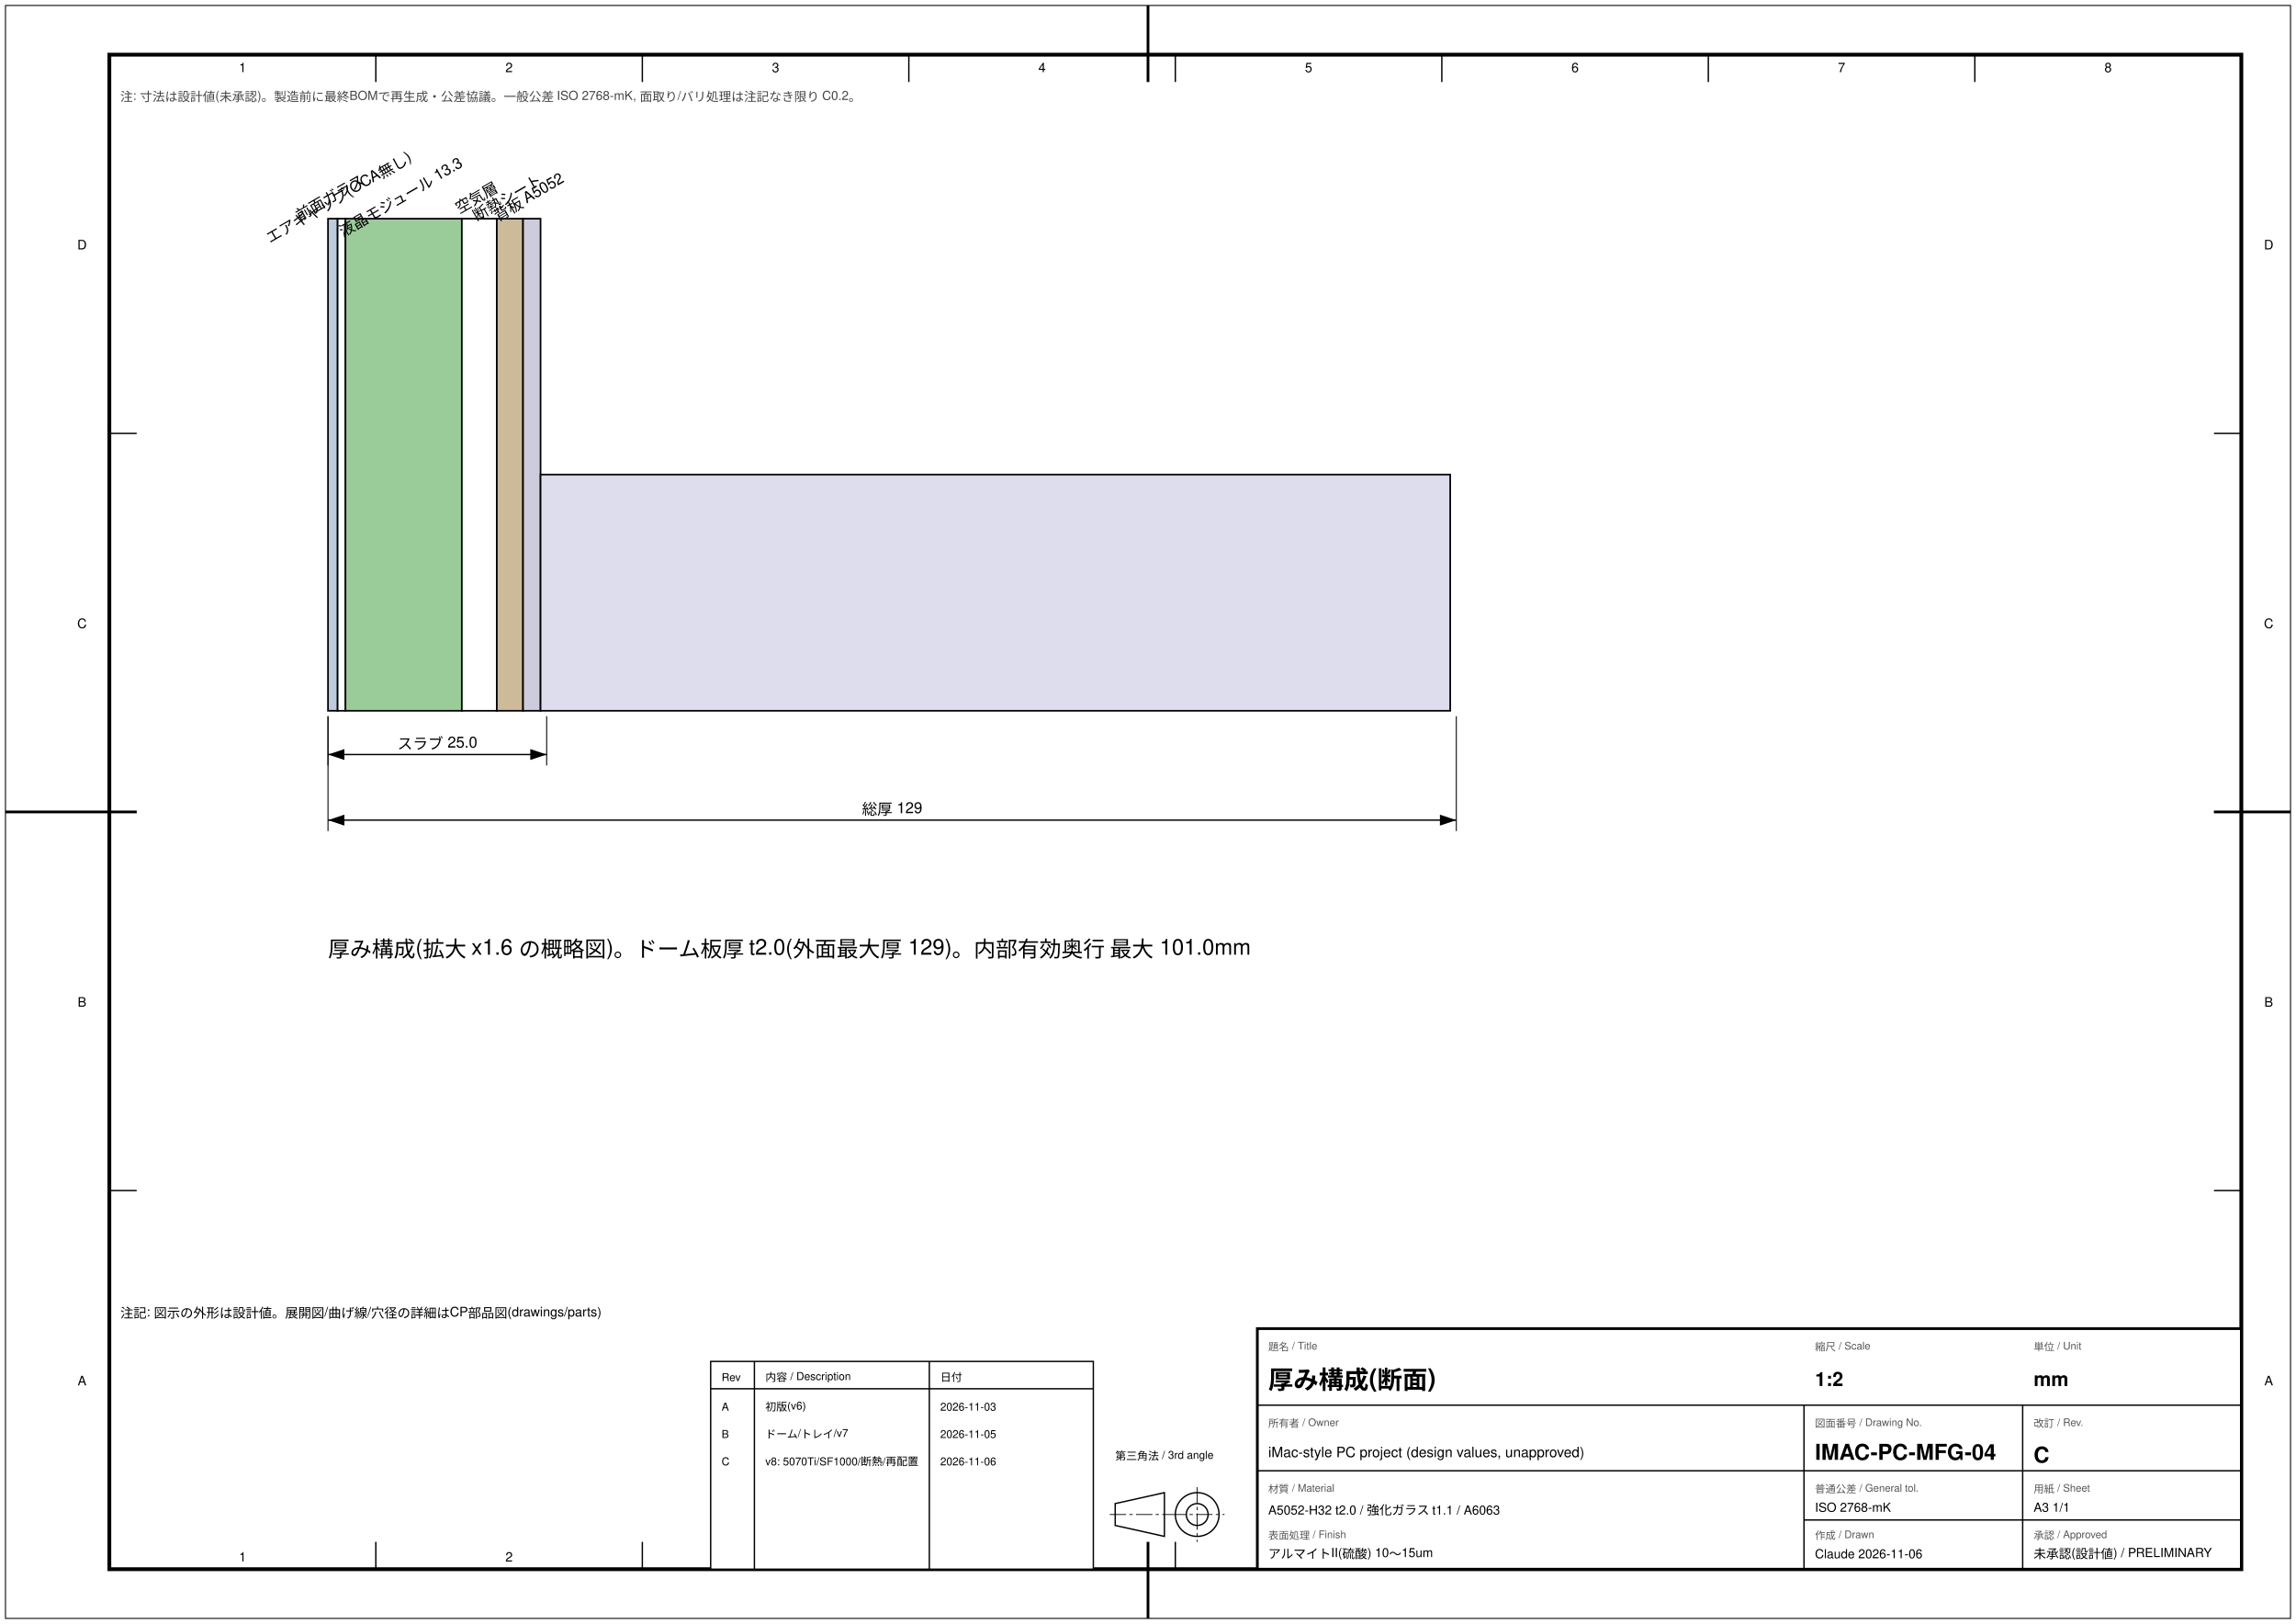
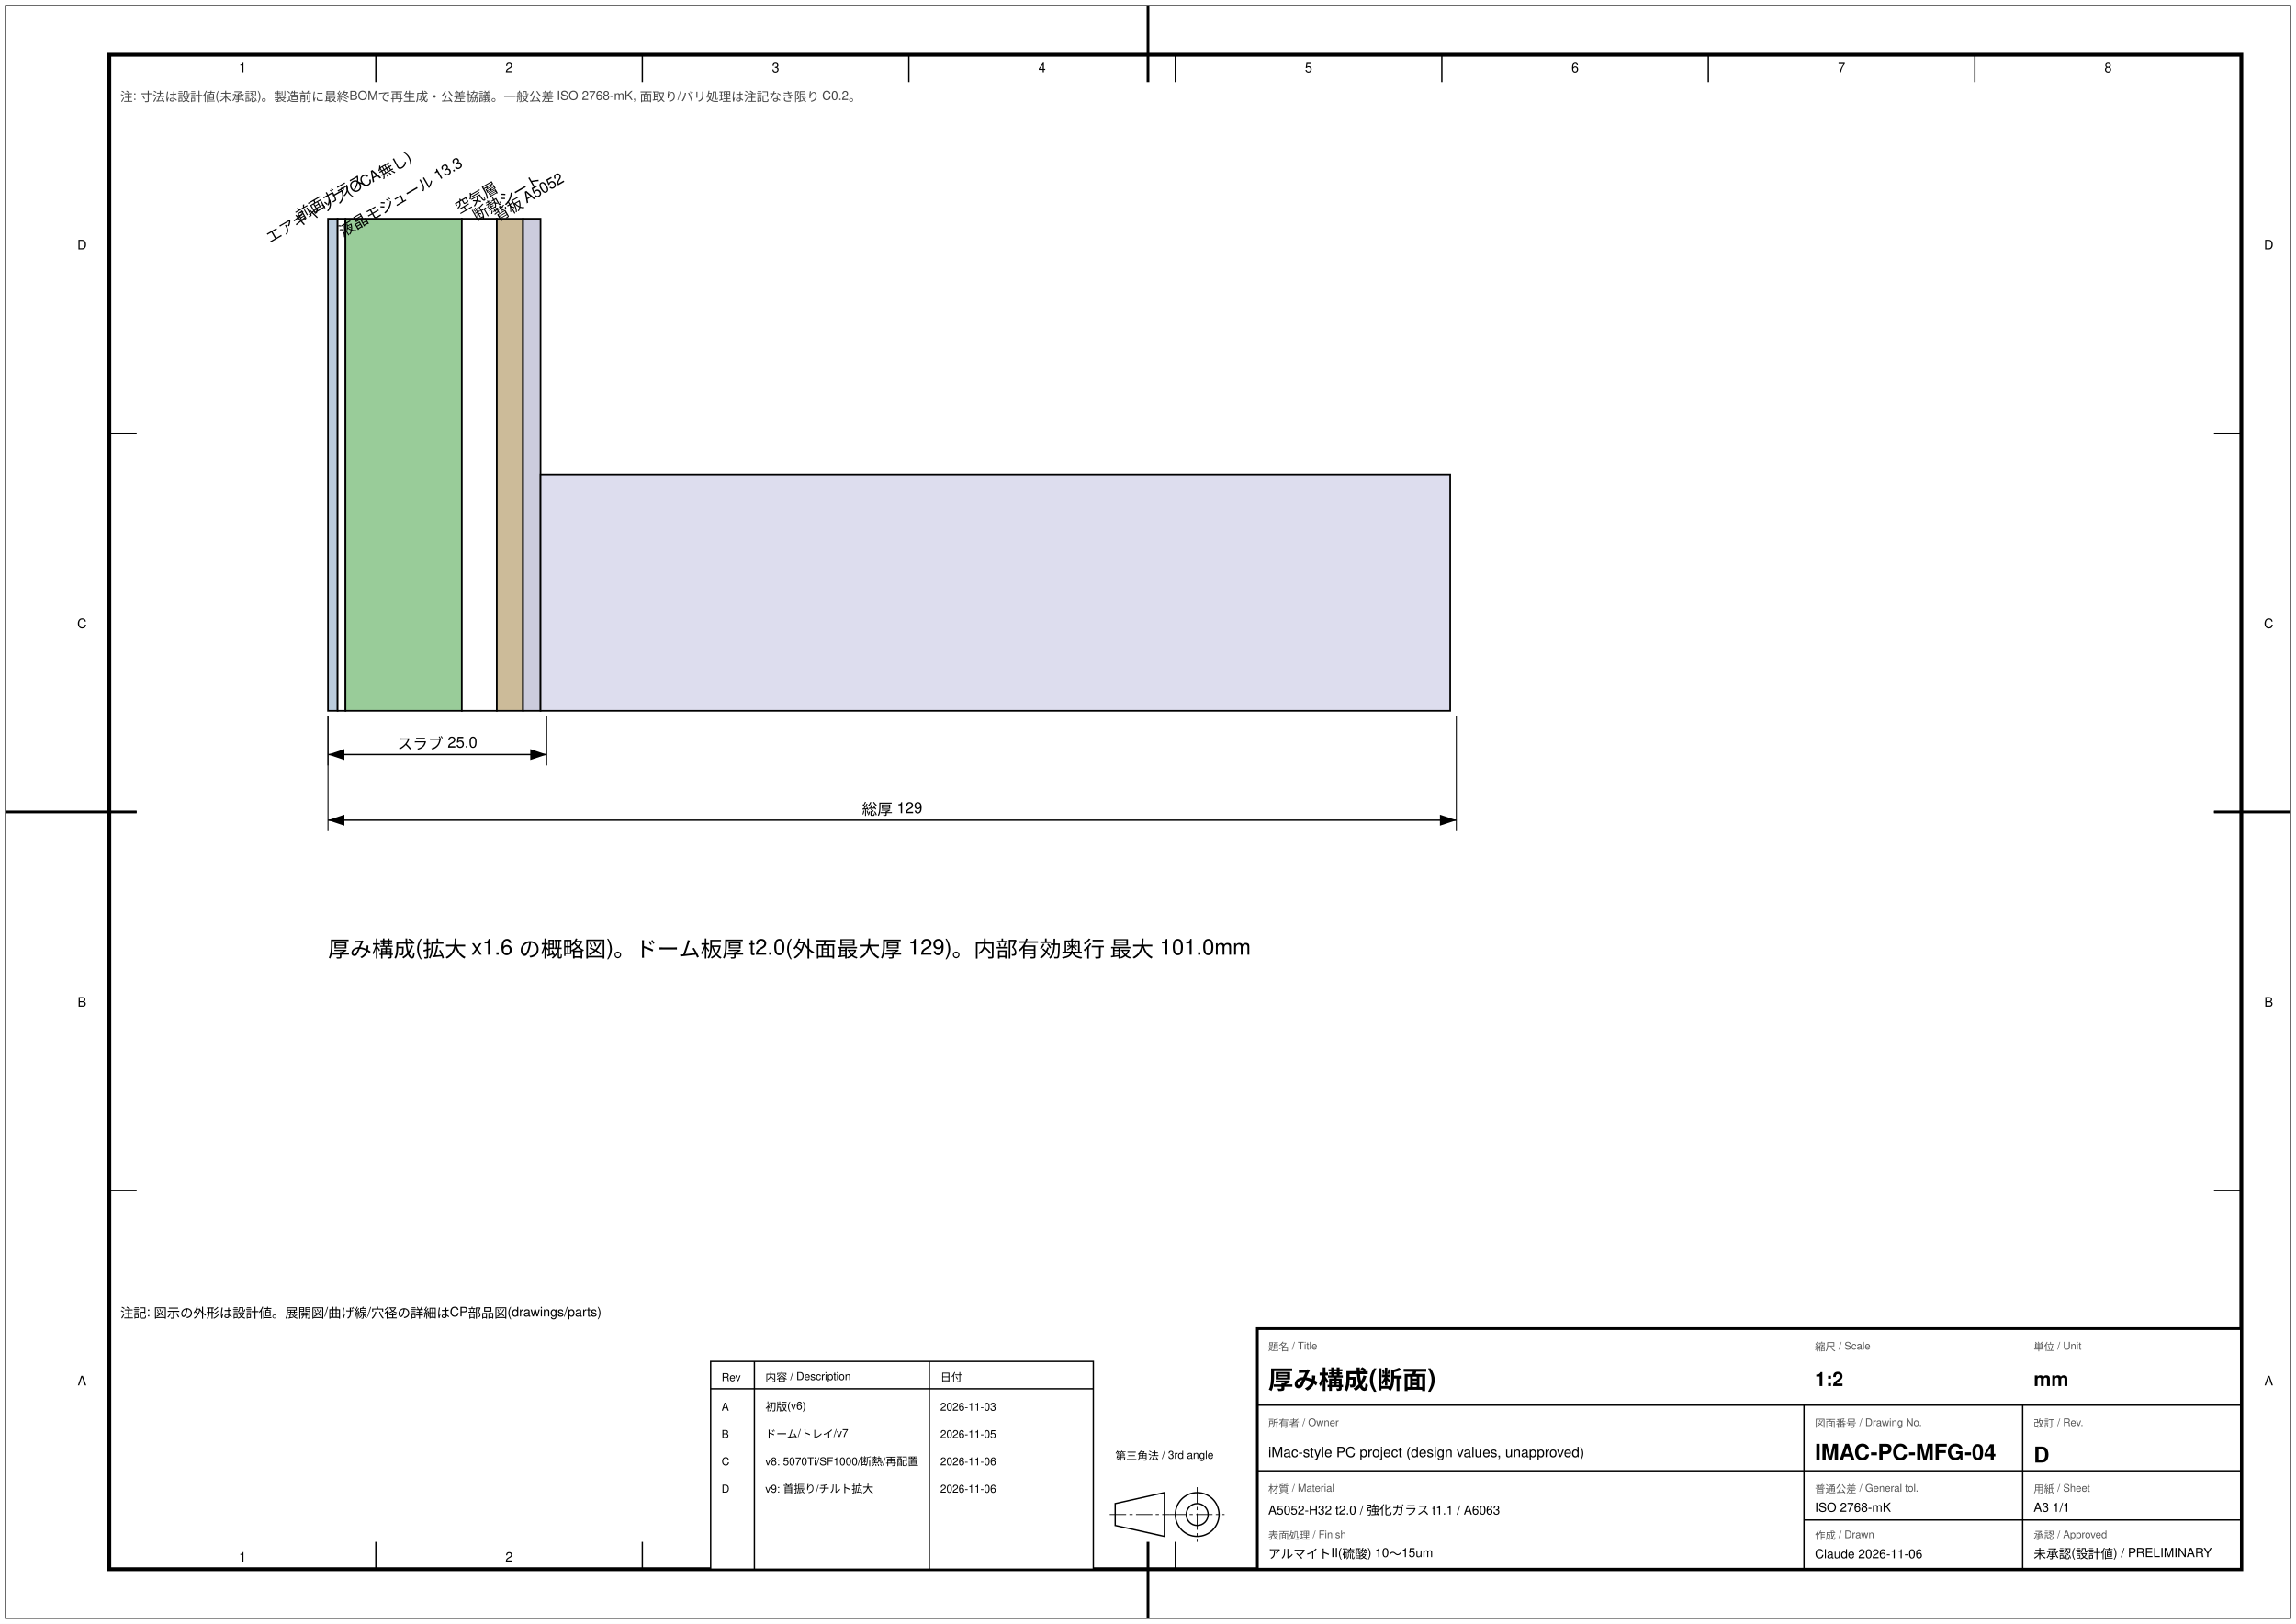
<svg xmlns="http://www.w3.org/2000/svg" viewBox="0 0 420 297" font-family="Helvetica,Arial,sans-serif">
  <rect width="100%" height="100%" fill="#fff" />
  <rect x="1" y="1" width="418" height="295" fill="none" stroke="#000" stroke-width=".18" />
  <rect x="20" y="10" width="390" height="277" fill="none" stroke="#000" stroke-width=".7" />
  <line x1="68.75" y1="10" x2="68.75" y2="15" stroke="#000" stroke-width="0.25" />
  <line x1="68.75" y1="287" x2="68.75" y2="282" stroke="#000" stroke-width="0.25" />
  <text x="44.38" y="13.20" font-size="2.4" text-anchor="middle" font-weight="normal" fill="#000">1</text>
  <text x="44.38" y="285.60" font-size="2.4" text-anchor="middle" font-weight="normal" fill="#000">1</text>
  <line x1="117.5" y1="10" x2="117.5" y2="15" stroke="#000" stroke-width="0.25" />
  <line x1="117.5" y1="287" x2="117.5" y2="282" stroke="#000" stroke-width="0.25" />
  <text x="93.12" y="13.20" font-size="2.4" text-anchor="middle" font-weight="normal" fill="#000">2</text>
  <text x="93.12" y="285.60" font-size="2.4" text-anchor="middle" font-weight="normal" fill="#000">2</text>
  <line x1="166.25" y1="10" x2="166.25" y2="15" stroke="#000" stroke-width="0.25" />
  <line x1="166.25" y1="287" x2="166.25" y2="282" stroke="#000" stroke-width="0.25" />
  <text x="141.88" y="13.20" font-size="2.4" text-anchor="middle" font-weight="normal" fill="#000">3</text>
  <text x="141.88" y="285.60" font-size="2.4" text-anchor="middle" font-weight="normal" fill="#000">3</text>
  <line x1="215.0" y1="10" x2="215.0" y2="15" stroke="#000" stroke-width="0.25" />
  <line x1="215.0" y1="287" x2="215.0" y2="282" stroke="#000" stroke-width="0.25" />
  <text x="190.62" y="13.20" font-size="2.4" text-anchor="middle" font-weight="normal" fill="#000">4</text>
  <text x="190.62" y="285.60" font-size="2.4" text-anchor="middle" font-weight="normal" fill="#000">4</text>
  <line x1="263.75" y1="10" x2="263.75" y2="15" stroke="#000" stroke-width="0.25" />
  <line x1="263.75" y1="287" x2="263.75" y2="282" stroke="#000" stroke-width="0.25" />
  <text x="239.38" y="13.20" font-size="2.4" text-anchor="middle" font-weight="normal" fill="#000">5</text>
  <text x="239.38" y="285.60" font-size="2.4" text-anchor="middle" font-weight="normal" fill="#000">5</text>
  <line x1="312.5" y1="10" x2="312.5" y2="15" stroke="#000" stroke-width="0.25" />
  <line x1="312.5" y1="287" x2="312.5" y2="282" stroke="#000" stroke-width="0.25" />
  <text x="288.12" y="13.20" font-size="2.4" text-anchor="middle" font-weight="normal" fill="#000">6</text>
  <text x="288.12" y="285.60" font-size="2.4" text-anchor="middle" font-weight="normal" fill="#000">6</text>
  <line x1="361.25" y1="10" x2="361.25" y2="15" stroke="#000" stroke-width="0.25" />
  <line x1="361.25" y1="287" x2="361.25" y2="282" stroke="#000" stroke-width="0.25" />
  <text x="336.88" y="13.20" font-size="2.4" text-anchor="middle" font-weight="normal" fill="#000">7</text>
  <text x="336.88" y="285.60" font-size="2.4" text-anchor="middle" font-weight="normal" fill="#000">7</text>
  <text x="385.62" y="13.20" font-size="2.4" text-anchor="middle" font-weight="normal" fill="#000">8</text>
  <text x="385.62" y="285.60" font-size="2.4" text-anchor="middle" font-weight="normal" fill="#000">8</text>
  <line x1="20" y1="79.25" x2="25" y2="79.25" stroke="#000" stroke-width="0.25" />
  <line x1="410" y1="79.25" x2="405" y2="79.25" stroke="#000" stroke-width="0.25" />
  <line x1="20" y1="148.5" x2="25" y2="148.5" stroke="#000" stroke-width="0.25" />
  <line x1="410" y1="148.5" x2="405" y2="148.5" stroke="#000" stroke-width="0.25" />
  <line x1="20" y1="217.75" x2="25" y2="217.75" stroke="#000" stroke-width="0.25" />
  <line x1="410" y1="217.75" x2="405" y2="217.75" stroke="#000" stroke-width="0.25" />
  <text x="15.00" y="45.62" font-size="2.4" text-anchor="middle" font-weight="normal" fill="#000">D</text>
  <text x="415.00" y="45.62" font-size="2.4" text-anchor="middle" font-weight="normal" fill="#000">D</text>
  <text x="15.00" y="114.88" font-size="2.4" text-anchor="middle" font-weight="normal" fill="#000">C</text>
  <text x="415.00" y="114.88" font-size="2.4" text-anchor="middle" font-weight="normal" fill="#000">C</text>
  <text x="15.00" y="184.12" font-size="2.4" text-anchor="middle" font-weight="normal" fill="#000">B</text>
  <text x="415.00" y="184.12" font-size="2.4" text-anchor="middle" font-weight="normal" fill="#000">B</text>
  <text x="15.00" y="253.38" font-size="2.4" text-anchor="middle" font-weight="normal" fill="#000">A</text>
  <text x="415.00" y="253.38" font-size="2.4" text-anchor="middle" font-weight="normal" fill="#000">A</text>
  <line x1="1" y1="148.5" x2="25" y2="148.5" stroke="#000" stroke-width="0.5" />
  <line x1="405" y1="148.5" x2="419" y2="148.5" stroke="#000" stroke-width="0.5" />
  <line x1="210.0" y1="1" x2="210.0" y2="15" stroke="#000" stroke-width="0.5" />
  <line x1="210.0" y1="282" x2="210.0" y2="296" stroke="#000" stroke-width="0.5" />
  <rect x="230" y="243" width="180" height="44" fill="#fff" stroke="#000" stroke-width=".5" />
  <line x1="230" y1="257" x2="410" y2="257" stroke="#000" stroke-width="0.25" />
  <line x1="230" y1="269" x2="410" y2="269" stroke="#000" stroke-width="0.25" />
  <line x1="330" y1="257" x2="330" y2="287" stroke="#000" stroke-width="0.25" />
  <line x1="370" y1="257" x2="370" y2="287" stroke="#000" stroke-width="0.25" />
  <line x1="330" y1="278" x2="410" y2="278" stroke="#000" stroke-width="0.25" />
  <text x="232.00" y="247.00" font-size="1.9" text-anchor="start" font-weight="normal" fill="#555">題名 / Title</text>
  <text x="232.00" y="254.00" font-size="4.6" text-anchor="start" font-weight="bold" fill="#000">厚み構成(断面)</text>
  <text x="232.00" y="261.00" font-size="1.9" text-anchor="start" font-weight="normal" fill="#555">所有者 / Owner</text>
  <text x="232.00" y="266.50" font-size="2.6" text-anchor="start" font-weight="normal" fill="#000">iMac-style PC project (design values, unapproved)</text>
  <text x="232.00" y="273.00" font-size="1.9" text-anchor="start" font-weight="normal" fill="#555">材質 / Material</text>
  <text x="232.00" y="277.00" font-size="2.3" text-anchor="start" font-weight="normal" fill="#000">A5052-H32 t2.0 / 強化ガラス t1.1 / A6063</text>
  <text x="232.00" y="281.50" font-size="1.9" text-anchor="start" font-weight="normal" fill="#555">表面処理 / Finish</text>
  <text x="232.00" y="285.00" font-size="2.3" text-anchor="start" font-weight="normal" fill="#000">アルマイトII(硫酸) 10〜15um</text>
  <text x="332.00" y="261.00" font-size="1.9" text-anchor="start" font-weight="normal" fill="#555">図面番号 / Drawing No.</text>
  <text x="332.00" y="267.00" font-size="4.0" text-anchor="start" font-weight="bold" fill="#000">IMAC-PC-MFG-04</text>
  <text x="332.00" y="273.00" font-size="1.9" text-anchor="start" font-weight="normal" fill="#555">普通公差 / General tol.</text>
  <text x="332.00" y="276.50" font-size="2.3" text-anchor="start" font-weight="normal" fill="#000">ISO 2768-mK</text>
  <text x="372.00" y="261.00" font-size="1.9" text-anchor="start" font-weight="normal" fill="#555">改訂 / Rev.</text>
-   <text x="372.00" y="267.50" font-size="4.0" text-anchor="start" font-weight="bold" fill="#000">C</text>
+   <text x="372.00" y="267.50" font-size="4.0" text-anchor="start" font-weight="bold" fill="#000">D</text>
  <text x="372.00" y="273.00" font-size="1.9" text-anchor="start" font-weight="normal" fill="#555">用紙 / Sheet</text>
  <text x="372.00" y="276.50" font-size="2.3" text-anchor="start" font-weight="normal" fill="#000">A3  1/1</text>
  <text x="332.00" y="247.00" font-size="1.9" text-anchor="start" font-weight="normal" fill="#555">縮尺 / Scale</text>
  <text x="332.00" y="253.50" font-size="3.6" text-anchor="start" font-weight="bold" fill="#000">1:2</text>
  <text x="372.00" y="247.00" font-size="1.9" text-anchor="start" font-weight="normal" fill="#555">単位 / Unit</text>
  <text x="372.00" y="253.50" font-size="3.6" text-anchor="start" font-weight="bold" fill="#000">mm</text>
  <text x="332.00" y="281.50" font-size="1.9" text-anchor="start" font-weight="normal" fill="#555">作成 / Drawn</text>
  <text x="332.00" y="285.00" font-size="2.3" text-anchor="start" font-weight="normal" fill="#000">Claude 2026-11-06</text>
  <text x="372.00" y="281.50" font-size="1.9" text-anchor="start" font-weight="normal" fill="#555">承認 / Approved</text>
  <text x="372.00" y="285.00" font-size="2.3" text-anchor="start" font-weight="normal" fill="#000">未承認(設計値) / PRELIMINARY</text>
  <g transform="translate(204,273)" stroke="#000" stroke-width=".25" fill="none">
    <path d="M0,2 L9,0 L9,8 L0,6 Z" />
    <line x1="-1" y1="4" x2="10" y2="4" stroke="#000" stroke-width="0.15" stroke-dasharray="3,0.6,0.6,0.6" />
    <circle cx="15" cy="4" r="4" />
    <circle cx="15" cy="4" r="2" />
    <line x1="10" y1="4" x2="20" y2="4" stroke="#000" stroke-width="0.15" stroke-dasharray="3,0.6,0.6,0.6" />
    <line x1="15" y1="-1" x2="15" y2="9" stroke="#000" stroke-width="0.15" stroke-dasharray="3,0.6,0.6,0.6" />
  </g>
  <text x="204.00" y="267.00" font-size="2.0" text-anchor="start" font-weight="normal" fill="#000">第三角法 / 3rd angle</text>
  <rect x="130" y="249" width="70" height="38" fill="#fff" stroke="#000" stroke-width=".25" />
  <line x1="130" y1="254" x2="200" y2="254" stroke="#000" stroke-width="0.25" />
  <line x1="138" y1="249" x2="138" y2="287" stroke="#000" stroke-width="0.25" />
  <line x1="170" y1="249" x2="170" y2="287" stroke="#000" stroke-width="0.25" />
  <text x="132.00" y="252.60" font-size="2.0" text-anchor="start" font-weight="normal" fill="#000">Rev</text>
  <text x="140.00" y="252.60" font-size="2.0" text-anchor="start" font-weight="normal" fill="#000">内容 / Description</text>
  <text x="172.00" y="252.60" font-size="2.0" text-anchor="start" font-weight="normal" fill="#000">日付</text>
  <text x="132.00" y="258.00" font-size="2.0" text-anchor="start" font-weight="normal" fill="#000">A</text>
  <text x="140.00" y="258.00" font-size="2.0" text-anchor="start" font-weight="normal" fill="#000">初版(v6)</text>
  <text x="172.00" y="258.00" font-size="2.0" text-anchor="start" font-weight="normal" fill="#000">2026-11-03</text>
  <text x="132.00" y="263.00" font-size="2.0" text-anchor="start" font-weight="normal" fill="#000">B</text>
  <text x="140.00" y="263.00" font-size="2.0" text-anchor="start" font-weight="normal" fill="#000">ドーム/トレイ/v7</text>
  <text x="172.00" y="263.00" font-size="2.0" text-anchor="start" font-weight="normal" fill="#000">2026-11-05</text>
  <text x="132.00" y="268.00" font-size="2.0" text-anchor="start" font-weight="normal" fill="#000">C</text>
  <text x="140.00" y="268.00" font-size="2.0" text-anchor="start" font-weight="normal" fill="#000">v8: 5070Ti/SF1000/断熱/再配置</text>
  <text x="172.00" y="268.00" font-size="2.0" text-anchor="start" font-weight="normal" fill="#000">2026-11-06</text>
+   <text x="132.00" y="273.00" font-size="2.0" text-anchor="start" font-weight="normal" fill="#000">D</text>
+   <text x="140.00" y="273.00" font-size="2.0" text-anchor="start" font-weight="normal" fill="#000">v9: 首振り/チルト拡大</text>
+   <text x="172.00" y="273.00" font-size="2.0" text-anchor="start" font-weight="normal" fill="#000">2026-11-06</text>
  <text x="22.00" y="241.00" font-size="2.4" text-anchor="start" font-weight="normal" fill="#000">注記: 図示の外形は設計値。展開図/曲げ線/穴径の詳細はCP部品図(drawings/parts)</text>
  <text x="22.00" y="18.50" font-size="2.3" text-anchor="start" font-weight="normal" fill="#444">注: 寸法は設計値(未承認)。製造前に最終BOMで再生成・公差協議。一般公差 ISO 2768-mK, 面取り/バリ処理は注記なき限り C0.2。</text>
  <g transform="translate(0,0)">
    <rect x="60" y="40" width="1.76" height="90" fill="#bcd" stroke="#000" stroke-width=".3" />
    <text x="60.88" y="37" font-size="2.8" text-anchor="middle" transform="rotate(-30 60.88 37)">前面ガラス</text>
    <rect x="61.76" y="40" width="1.44" height="90" fill="#fff" stroke="#000" stroke-width=".3" />
    <text x="62.48" y="37" font-size="2.8" text-anchor="middle" transform="rotate(-30 62.48 37)">エアギャップ(OCA無し)</text>
    <rect x="63.2" y="40" width="21.28" height="90" fill="#9c9" stroke="#000" stroke-width=".3" />
    <text x="73.84" y="37" font-size="2.8" text-anchor="middle" transform="rotate(-30 73.84 37)">液晶モジュール 13.3</text>
    <rect x="84.48" y="40" width="6.4" height="90" fill="#fff" stroke="#000" stroke-width=".3" />
    <text x="87.68" y="37" font-size="2.8" text-anchor="middle" transform="rotate(-30 87.68 37)">空気層</text>
    <rect x="90.88" y="40" width="4.8" height="90" fill="#cb9" stroke="#000" stroke-width=".3" />
    <text x="93.28" y="37" font-size="2.8" text-anchor="middle" transform="rotate(-30 93.28 37)">断熱シート</text>
    <rect x="95.68" y="40" width="3.2" height="90" fill="#ccd" stroke="#000" stroke-width=".3" />
    <text x="97.28" y="37" font-size="2.8" text-anchor="middle" transform="rotate(-30 97.28 37)">背板 A5052</text>
    <rect x="98.88" y="86.8" width="166.4" height="43.2" fill="#dde" stroke="#000" stroke-width=".3" />
    <line x1="60" y1="131" x2="60" y2="140" stroke="#000" stroke-width="0.18" />
    <line x1="100.0" y1="131" x2="100.0" y2="140" stroke="#000" stroke-width="0.18" />
    <line x1="60" y1="138" x2="100.0" y2="138" stroke="#000" stroke-width="0.25" />
    <path d="M60,138 l3,-1 v2 z M100.0,138 l-3,-1 v2 z" fill="#000" />
    <text x="80.00" y="137.00" font-size="2.8" text-anchor="middle" font-weight="normal" fill="#000">スラブ 25.0</text>
    <line x1="60" y1="131" x2="60" y2="152" stroke="#000" stroke-width="0.18" />
    <line x1="266.4" y1="131" x2="266.4" y2="152" stroke="#000" stroke-width="0.18" />
    <line x1="60" y1="150" x2="266.4" y2="150" stroke="#000" stroke-width="0.25" />
    <path d="M60,150 l3,-1 v2 z M266.4,150 l-3,-1 v2 z" fill="#000" />
    <text x="163.20" y="149.00" font-size="2.8" text-anchor="middle" font-weight="normal" fill="#000">総厚 129</text>
    <text x="60" y="175" font-size="4">厚み構成(拡大 x1.6 の概略図)。ドーム板厚 t2.0(外面最大厚 129)。内部有効奥行 最大 101.0mm</text>
  </g>
</svg>
